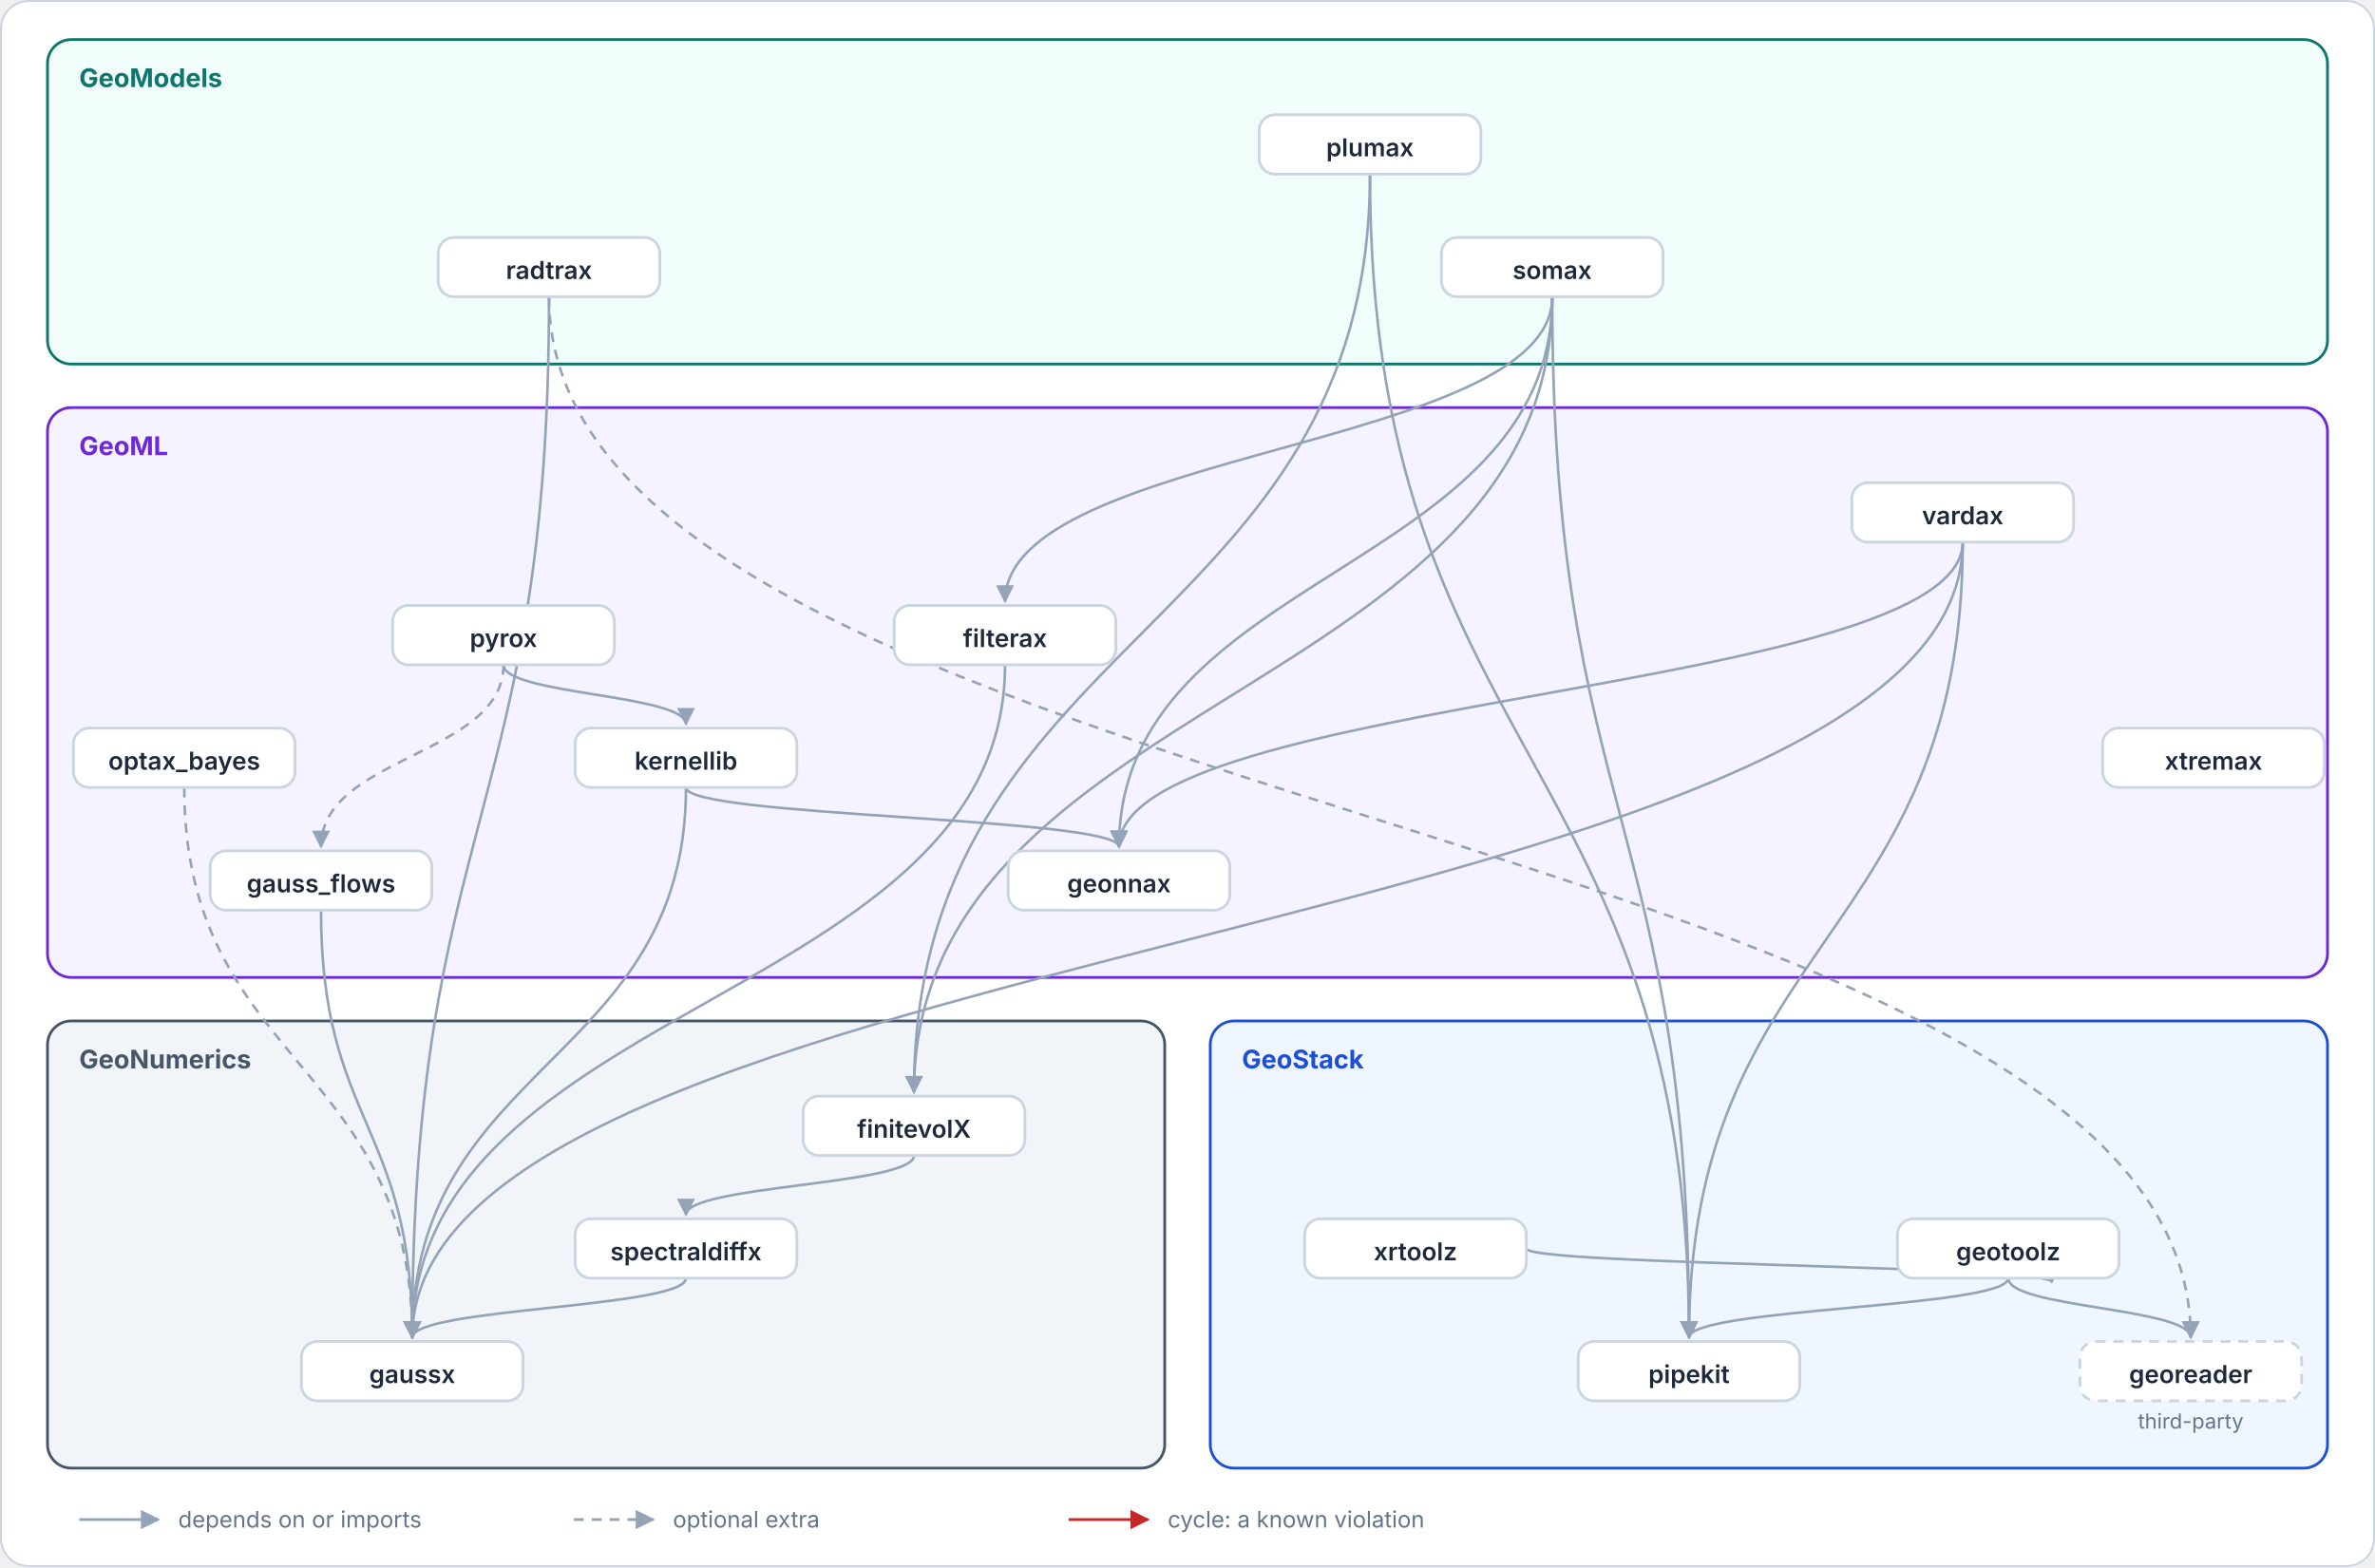
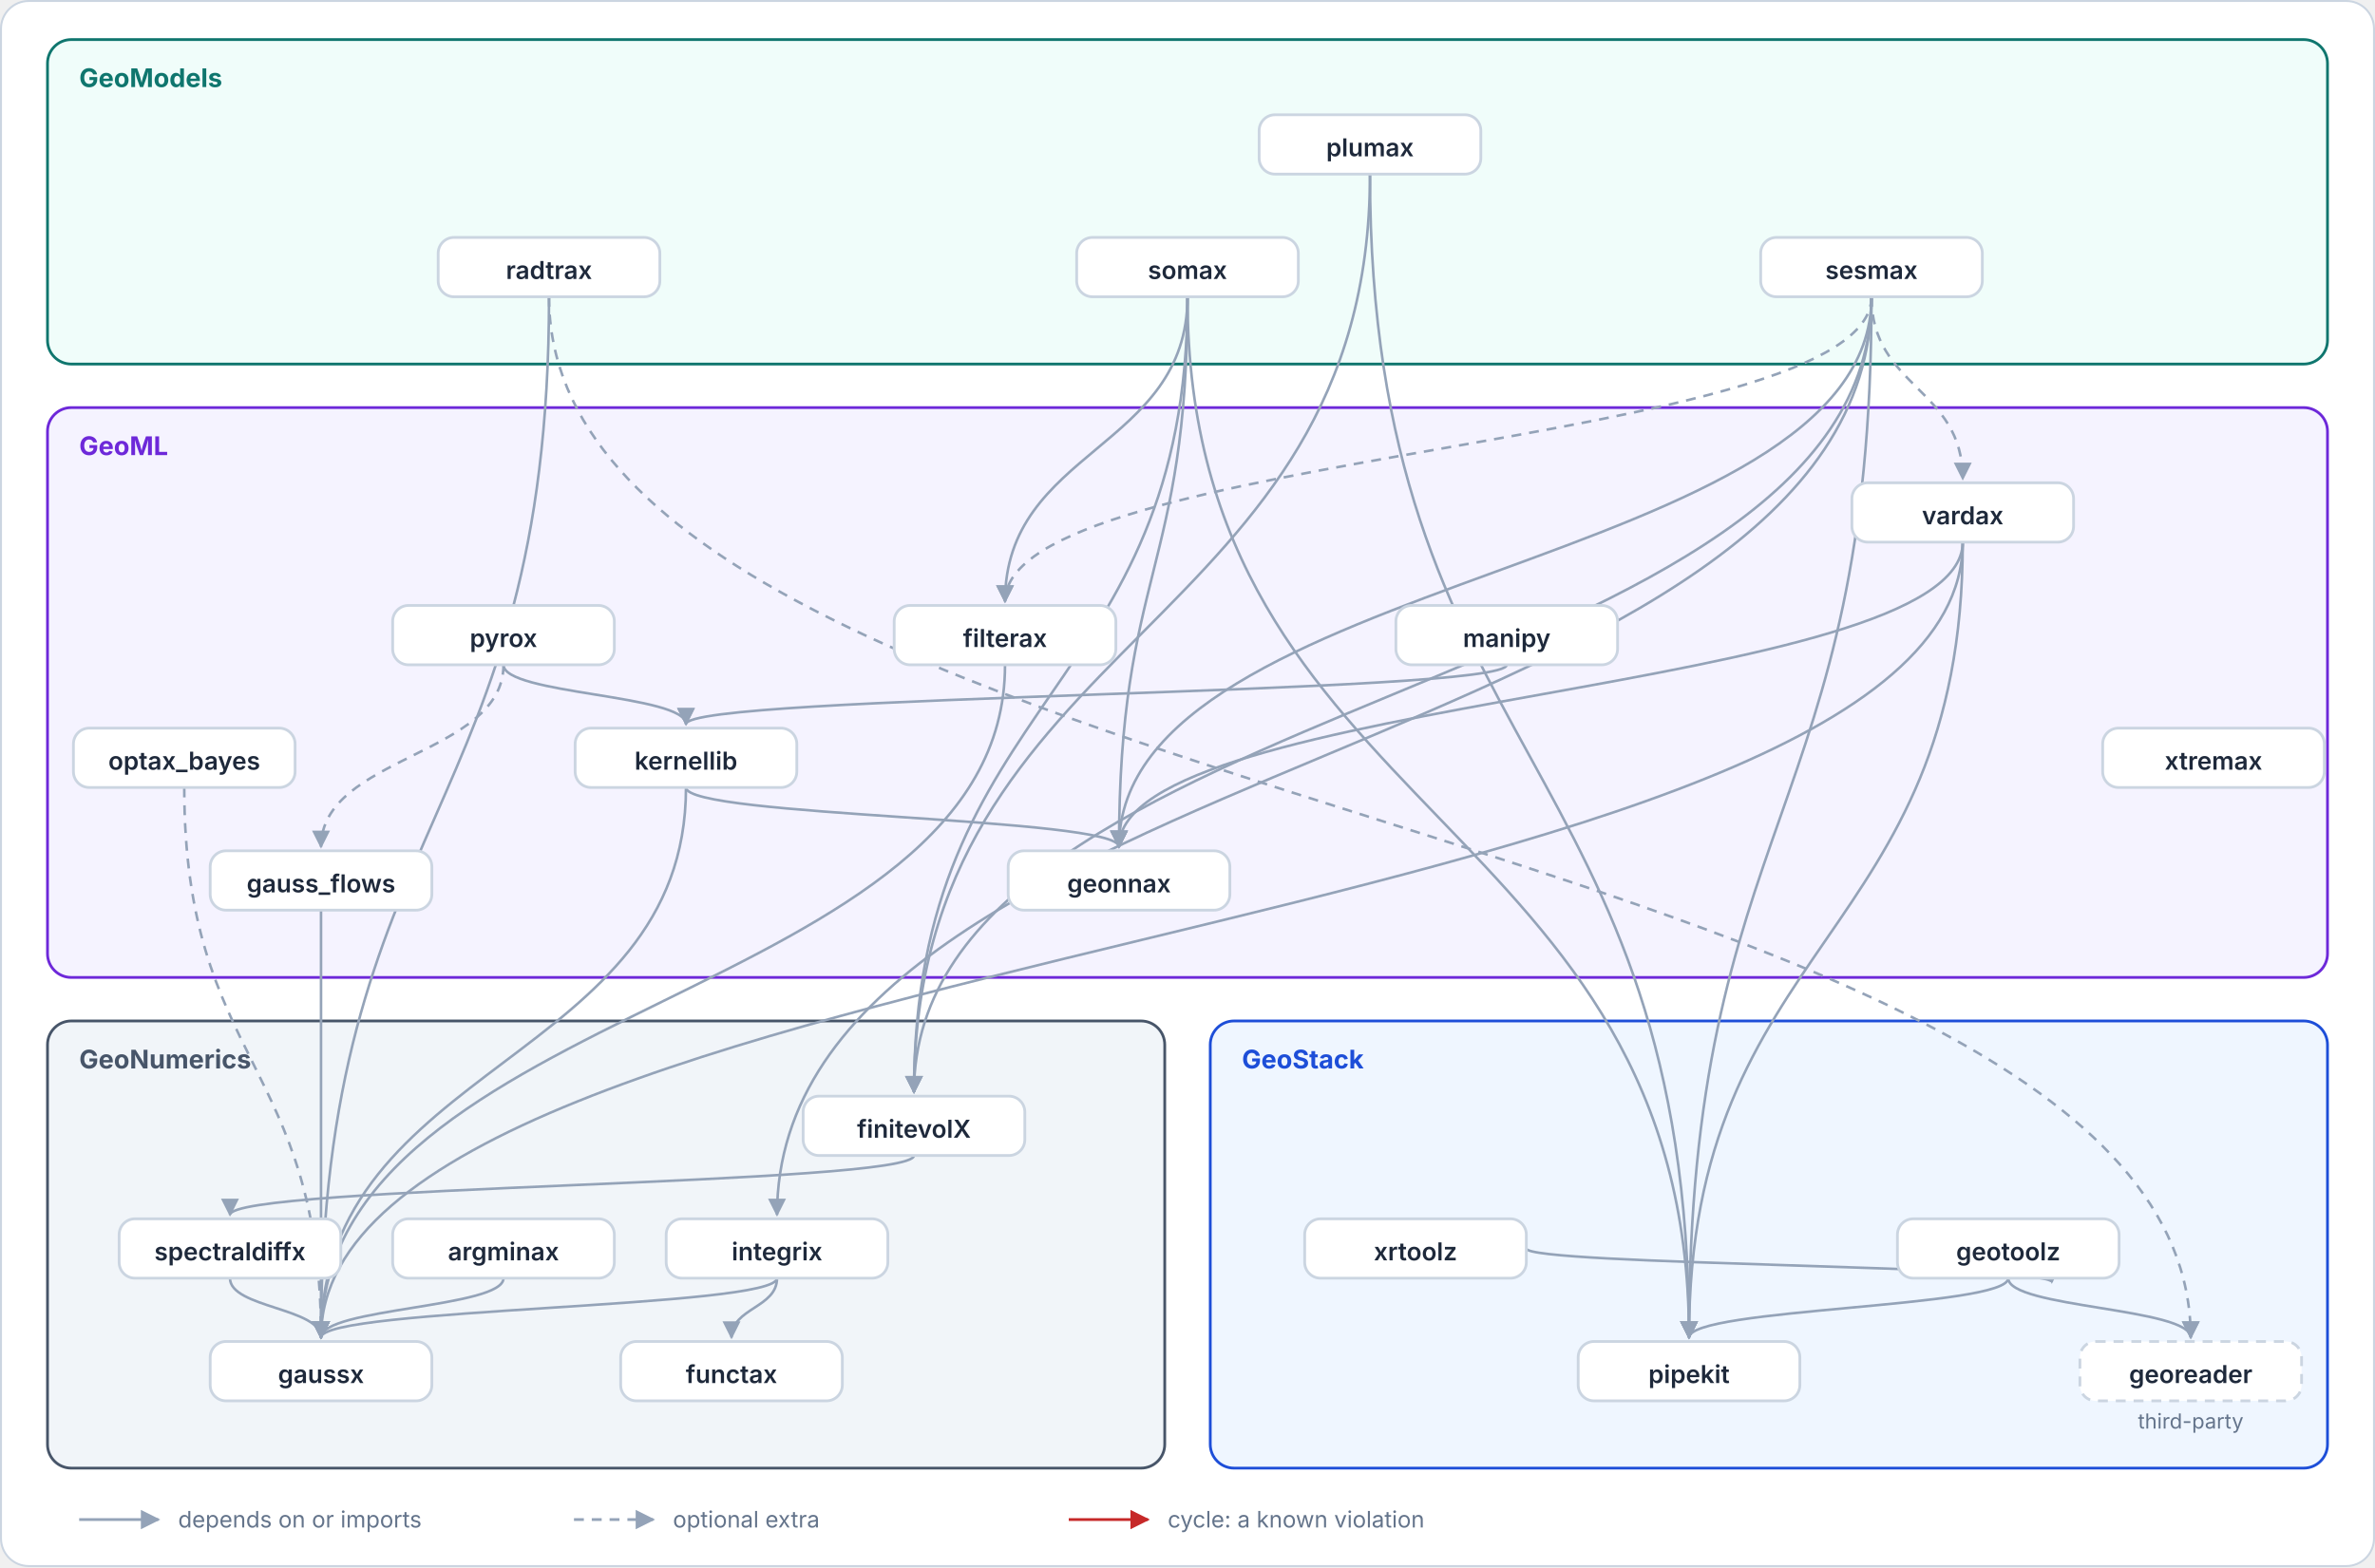
<svg xmlns="http://www.w3.org/2000/svg" viewBox="0 0 1200 792" width="1200" height="792" role="img" aria-label="How the repositories import each other, by layer: imports point down, GeoStack and GeoNumerics sit side by side at the bottom. Solid edges are dependencies or imports, dashed edges optional extras; red edges form a cycle, a known violation. Drawn from the generated graph on the dependency-graph page." font-family="Inter, 'Helvetica Neue', Arial, 'DejaVu Sans', sans-serif">
  <defs>
    <marker id="m94a3b8" viewBox="0 0 10 10" refX="9" refY="5" markerWidth="7" markerHeight="7" orient="auto-start-reverse">
      <path d="M0,0 L10,5 L0,10 z" fill="#94a3b8" />
    </marker>
    <marker id="mc62828" viewBox="0 0 10 10" refX="9" refY="5" markerWidth="7" markerHeight="7" orient="auto-start-reverse">
      <path d="M0,0 L10,5 L0,10 z" fill="#c62828" />
    </marker>
  </defs>
  <rect x="0.5" y="0.5" width="1199" height="791" rx="14" fill="#ffffff" stroke="#cbd5e1" />
  <rect x="24.0" y="20.0" width="1152.0" height="164.0" rx="12" fill="#f0fdfa" stroke="#0f766e" stroke-width="1.4" />
  <text x="40.0" y="44.0" font-size="13" fill="#0f766e" text-anchor="start" font-weight="700">GeoModels</text>
  <rect x="24.0" y="206.0" width="1152.0" height="288.0" rx="12" fill="#f5f3ff" stroke="#6d28d9" stroke-width="1.4" />
  <text x="40.0" y="230.0" font-size="13" fill="#6d28d9" text-anchor="start" font-weight="700">GeoML</text>
  <rect x="24.0" y="516.0" width="564.5" height="226.0" rx="12" fill="#f1f5f9" stroke="#475569" stroke-width="1.4" />
  <text x="40.0" y="540.0" font-size="13" fill="#475569" text-anchor="start" font-weight="700">GeoNumerics</text>
  <rect x="611.5" y="516.0" width="564.5" height="226.0" rx="12" fill="#eff6ff" stroke="#1d4ed8" stroke-width="1.4" />
  <text x="627.5" y="540.0" font-size="13" fill="#1d4ed8" text-anchor="start" font-weight="700">GeoStack</text>
-   <path d="M507.8,336.0 C507.8,506.0 208.3,506.0 208.3,676.0" fill="none" stroke="#94a3b8" stroke-width="1.3" marker-end="url(#m94a3b8)" />
-   <path d="M461.8,584.0 C461.8,599.0 346.6,599.0 346.6,614.0" fill="none" stroke="#94a3b8" stroke-width="1.3" marker-end="url(#m94a3b8)" />
-   <path d="M162.2,460.0 C162.2,568.0 208.3,568.0 208.3,676.0" fill="none" stroke="#94a3b8" stroke-width="1.3" marker-end="url(#m94a3b8)" />
+   <path d="M254.4,646.0 C254.4,661.0 162.2,661.0 162.2,676.0" fill="none" stroke="#94a3b8" stroke-width="1.3" marker-end="url(#m94a3b8)" />
+   <path d="M507.8,336.0 C507.8,506.0 162.2,506.0 162.2,676.0" fill="none" stroke="#94a3b8" stroke-width="1.3" marker-end="url(#m94a3b8)" />
+   <path d="M461.8,584.0 C461.8,599.0 116.2,599.0 116.2,614.0" fill="none" stroke="#94a3b8" stroke-width="1.3" marker-end="url(#m94a3b8)" />
+   <path d="M162.2,460.0 C162.2,568.0 162.2,568.0 162.2,676.0" fill="none" stroke="#94a3b8" stroke-width="1.3" marker-end="url(#m94a3b8)" />
  <path d="M1014.7,646.0 C1014.7,661.0 1106.9,661.0 1106.9,676.0" fill="none" stroke="#94a3b8" stroke-width="1.3" marker-end="url(#m94a3b8)" />
  <path d="M1014.7,646.0 C1014.7,661.0 853.4,661.0 853.4,676.0" fill="none" stroke="#94a3b8" stroke-width="1.3" marker-end="url(#m94a3b8)" />
-   <path d="M346.6,398.0 C346.6,537.0 208.3,537.0 208.3,676.0" fill="none" stroke="#94a3b8" stroke-width="1.3" marker-end="url(#m94a3b8)" />
+   <path d="M392.6,646.0 C392.6,661.0 369.6,661.0 369.6,676.0" fill="none" stroke="#94a3b8" stroke-width="1.3" marker-end="url(#m94a3b8)" />
+   <path d="M392.6,646.0 C392.6,661.0 162.2,661.0 162.2,676.0" fill="none" stroke="#94a3b8" stroke-width="1.3" marker-end="url(#m94a3b8)" />
+   <path d="M346.6,398.0 C346.6,537.0 162.2,537.0 162.2,676.0" fill="none" stroke="#94a3b8" stroke-width="1.3" marker-end="url(#m94a3b8)" />
  <path d="M346.6,398.0 C346.6,413.0 565.4,413.0 565.4,428.0" fill="none" stroke="#94a3b8" stroke-width="1.3" marker-end="url(#m94a3b8)" />
-   <path d="M93.1,398.0 C93.1,537.0 208.3,537.0 208.3,676.0" fill="none" stroke="#94a3b8" stroke-width="1.3" stroke-dasharray="5 4" marker-end="url(#m94a3b8)" />
+   <path d="M761.3,336.0 C761.3,351.0 346.6,351.0 346.6,366.0" fill="none" stroke="#94a3b8" stroke-width="1.3" marker-end="url(#m94a3b8)" />
+   <path d="M93.1,398.0 C93.1,537.0 162.2,537.0 162.2,676.0" fill="none" stroke="#94a3b8" stroke-width="1.3" stroke-dasharray="5 4" marker-end="url(#m94a3b8)" />
  <path d="M692.2,88.0 C692.2,320.0 461.8,320.0 461.8,552.0" fill="none" stroke="#94a3b8" stroke-width="1.3" marker-end="url(#m94a3b8)" />
  <path d="M692.2,88.0 C692.2,382.0 853.4,382.0 853.4,676.0" fill="none" stroke="#94a3b8" stroke-width="1.3" marker-end="url(#m94a3b8)" />
  <path d="M254.4,336.0 C254.4,382.0 162.2,382.0 162.2,428.0" fill="none" stroke="#94a3b8" stroke-width="1.3" stroke-dasharray="5 4" marker-end="url(#m94a3b8)" />
  <path d="M254.4,336.0 C254.4,351.0 346.6,351.0 346.6,366.0" fill="none" stroke="#94a3b8" stroke-width="1.3" marker-end="url(#m94a3b8)" />
-   <path d="M277.4,150.0 C277.4,413.0 208.3,413.0 208.3,676.0" fill="none" stroke="#94a3b8" stroke-width="1.3" marker-end="url(#m94a3b8)" />
+   <path d="M277.4,150.0 C277.4,413.0 162.2,413.0 162.2,676.0" fill="none" stroke="#94a3b8" stroke-width="1.3" marker-end="url(#m94a3b8)" />
  <path d="M277.4,150.0 C277.4,413.0 1106.9,413.0 1106.9,676.0" fill="none" stroke="#94a3b8" stroke-width="1.3" stroke-dasharray="5 4" marker-end="url(#m94a3b8)" />
-   <path d="M784.3,150.0 C784.3,227.0 507.8,227.0 507.8,304.0" fill="none" stroke="#94a3b8" stroke-width="1.3" marker-end="url(#m94a3b8)" />
-   <path d="M784.3,150.0 C784.3,351.0 461.8,351.0 461.8,552.0" fill="none" stroke="#94a3b8" stroke-width="1.3" marker-end="url(#m94a3b8)" />
-   <path d="M784.3,150.0 C784.3,289.0 565.4,289.0 565.4,428.0" fill="none" stroke="#94a3b8" stroke-width="1.3" marker-end="url(#m94a3b8)" />
-   <path d="M784.3,150.0 C784.3,413.0 853.4,413.0 853.4,676.0" fill="none" stroke="#94a3b8" stroke-width="1.3" marker-end="url(#m94a3b8)" />
-   <path d="M346.6,646.0 C346.6,661.0 208.3,661.0 208.3,676.0" fill="none" stroke="#94a3b8" stroke-width="1.3" marker-end="url(#m94a3b8)" />
-   <path d="M991.7,274.0 C991.7,475.0 208.3,475.0 208.3,676.0" fill="none" stroke="#94a3b8" stroke-width="1.3" marker-end="url(#m94a3b8)" />
+   <path d="M945.6,150.0 C945.6,227.0 507.8,227.0 507.8,304.0" fill="none" stroke="#94a3b8" stroke-width="1.3" stroke-dasharray="5 4" marker-end="url(#m94a3b8)" />
+   <path d="M945.6,150.0 C945.6,351.0 461.8,351.0 461.8,552.0" fill="none" stroke="#94a3b8" stroke-width="1.3" marker-end="url(#m94a3b8)" />
+   <path d="M945.6,150.0 C945.6,289.0 565.4,289.0 565.4,428.0" fill="none" stroke="#94a3b8" stroke-width="1.3" marker-end="url(#m94a3b8)" />
+   <path d="M945.6,150.0 C945.6,382.0 392.6,382.0 392.6,614.0" fill="none" stroke="#94a3b8" stroke-width="1.3" marker-end="url(#m94a3b8)" />
+   <path d="M945.6,150.0 C945.6,413.0 853.4,413.0 853.4,676.0" fill="none" stroke="#94a3b8" stroke-width="1.3" marker-end="url(#m94a3b8)" />
+   <path d="M945.6,150.0 C945.6,196.0 991.7,196.0 991.7,242.0" fill="none" stroke="#94a3b8" stroke-width="1.3" stroke-dasharray="5 4" marker-end="url(#m94a3b8)" />
+   <path d="M600.0,150.0 C600.0,227.0 507.8,227.0 507.8,304.0" fill="none" stroke="#94a3b8" stroke-width="1.3" marker-end="url(#m94a3b8)" />
+   <path d="M600.0,150.0 C600.0,351.0 461.8,351.0 461.8,552.0" fill="none" stroke="#94a3b8" stroke-width="1.3" marker-end="url(#m94a3b8)" />
+   <path d="M600.0,150.0 C600.0,289.0 565.4,289.0 565.4,428.0" fill="none" stroke="#94a3b8" stroke-width="1.3" marker-end="url(#m94a3b8)" />
+   <path d="M600.0,150.0 C600.0,413.0 853.4,413.0 853.4,676.0" fill="none" stroke="#94a3b8" stroke-width="1.3" marker-end="url(#m94a3b8)" />
+   <path d="M116.2,646.0 C116.2,661.0 162.2,661.0 162.2,676.0" fill="none" stroke="#94a3b8" stroke-width="1.3" marker-end="url(#m94a3b8)" />
+   <path d="M991.7,274.0 C991.7,475.0 162.2,475.0 162.2,676.0" fill="none" stroke="#94a3b8" stroke-width="1.3" marker-end="url(#m94a3b8)" />
  <path d="M991.7,274.0 C991.7,351.0 565.4,351.0 565.4,428.0" fill="none" stroke="#94a3b8" stroke-width="1.3" marker-end="url(#m94a3b8)" />
  <path d="M991.7,274.0 C991.7,475.0 853.4,475.0 853.4,676.0" fill="none" stroke="#94a3b8" stroke-width="1.3" marker-end="url(#m94a3b8)" />
  <path d="M771.2,631.0 C771.2,639.5 1036.7,639.5 1036.7,648.0" fill="none" stroke="#94a3b8" stroke-width="1.3" marker-end="url(#m94a3b8)" />
  <rect x="636.2" y="58.0" width="112.0" height="30.0" rx="8" fill="#ffffff" stroke="#cbd5e1" stroke-width="1.4" />
  <text x="692.2" y="79.0" font-size="12.5" fill="#1e293b" text-anchor="middle" font-weight="600">plumax</text>
  <rect x="221.4" y="120.0" width="112.0" height="30.0" rx="8" fill="#ffffff" stroke="#cbd5e1" stroke-width="1.4" />
  <text x="277.4" y="141.0" font-size="12.5" fill="#1e293b" text-anchor="middle" font-weight="600">radtrax</text>
-   <rect x="728.3" y="120.0" width="112.0" height="30.0" rx="8" fill="#ffffff" stroke="#cbd5e1" stroke-width="1.4" />
-   <text x="784.3" y="141.0" font-size="12.5" fill="#1e293b" text-anchor="middle" font-weight="600">somax</text>
+   <rect x="544.0" y="120.0" width="112.0" height="30.0" rx="8" fill="#ffffff" stroke="#cbd5e1" stroke-width="1.4" />
+   <text x="600.0" y="141.0" font-size="12.5" fill="#1e293b" text-anchor="middle" font-weight="600">somax</text>
+   <rect x="889.6" y="120.0" width="112.0" height="30.0" rx="8" fill="#ffffff" stroke="#cbd5e1" stroke-width="1.4" />
+   <text x="945.6" y="141.0" font-size="12.5" fill="#1e293b" text-anchor="middle" font-weight="600">sesmax</text>
  <rect x="935.7" y="244.0" width="112.0" height="30.0" rx="8" fill="#ffffff" stroke="#cbd5e1" stroke-width="1.4" />
  <text x="991.7" y="265.0" font-size="12.5" fill="#1e293b" text-anchor="middle" font-weight="600">vardax</text>
  <rect x="198.4" y="306.0" width="112.0" height="30.0" rx="8" fill="#ffffff" stroke="#cbd5e1" stroke-width="1.4" />
  <text x="254.4" y="327.0" font-size="12.5" fill="#1e293b" text-anchor="middle" font-weight="600">pyrox</text>
  <rect x="451.8" y="306.0" width="112.0" height="30.0" rx="8" fill="#ffffff" stroke="#cbd5e1" stroke-width="1.4" />
  <text x="507.8" y="327.0" font-size="12.5" fill="#1e293b" text-anchor="middle" font-weight="600">filterax</text>
+   <rect x="705.3" y="306.0" width="112.0" height="30.0" rx="8" fill="#ffffff" stroke="#cbd5e1" stroke-width="1.4" />
+   <text x="761.3" y="327.0" font-size="12.5" fill="#1e293b" text-anchor="middle" font-weight="600">manipy</text>
  <rect x="37.1" y="368.0" width="112.0" height="30.0" rx="8" fill="#ffffff" stroke="#cbd5e1" stroke-width="1.4" />
  <text x="93.1" y="389.0" font-size="12.5" fill="#1e293b" text-anchor="middle" font-weight="600">optax_bayes</text>
  <rect x="290.6" y="368.0" width="112.0" height="30.0" rx="8" fill="#ffffff" stroke="#cbd5e1" stroke-width="1.4" />
  <text x="346.6" y="389.0" font-size="12.5" fill="#1e293b" text-anchor="middle" font-weight="600">kernellib</text>
  <rect x="1062.4" y="368.0" width="112.0" height="30.0" rx="8" fill="#ffffff" stroke="#cbd5e1" stroke-width="1.4" />
  <text x="1118.4" y="389.0" font-size="12.5" fill="#1e293b" text-anchor="middle" font-weight="600">xtremax</text>
  <rect x="106.2" y="430.0" width="112.0" height="30.0" rx="8" fill="#ffffff" stroke="#cbd5e1" stroke-width="1.4" />
  <text x="162.2" y="451.0" font-size="12.5" fill="#1e293b" text-anchor="middle" font-weight="600">gauss_flows</text>
  <rect x="509.4" y="430.0" width="112.0" height="30.0" rx="8" fill="#ffffff" stroke="#cbd5e1" stroke-width="1.4" />
  <text x="565.4" y="451.0" font-size="12.5" fill="#1e293b" text-anchor="middle" font-weight="600">geonnax</text>
  <rect x="405.8" y="554.0" width="112.0" height="30.0" rx="8" fill="#ffffff" stroke="#cbd5e1" stroke-width="1.4" />
  <text x="461.8" y="575.0" font-size="12.5" fill="#1e293b" text-anchor="middle" font-weight="600">finitevolX</text>
-   <rect x="290.6" y="616.0" width="112.0" height="30.0" rx="8" fill="#ffffff" stroke="#cbd5e1" stroke-width="1.4" />
-   <text x="346.6" y="637.0" font-size="12.5" fill="#1e293b" text-anchor="middle" font-weight="600">spectraldiffx</text>
-   <rect x="152.3" y="678.0" width="112.0" height="30.0" rx="8" fill="#ffffff" stroke="#cbd5e1" stroke-width="1.4" />
-   <text x="208.3" y="699.0" font-size="12.5" fill="#1e293b" text-anchor="middle" font-weight="600">gaussx</text>
+   <rect x="60.2" y="616.0" width="112.0" height="30.0" rx="8" fill="#ffffff" stroke="#cbd5e1" stroke-width="1.4" />
+   <text x="116.2" y="637.0" font-size="12.5" fill="#1e293b" text-anchor="middle" font-weight="600">spectraldiffx</text>
+   <rect x="198.4" y="616.0" width="112.0" height="30.0" rx="8" fill="#ffffff" stroke="#cbd5e1" stroke-width="1.4" />
+   <text x="254.4" y="637.0" font-size="12.5" fill="#1e293b" text-anchor="middle" font-weight="600">argminax</text>
+   <rect x="336.6" y="616.0" width="112.0" height="30.0" rx="8" fill="#ffffff" stroke="#cbd5e1" stroke-width="1.4" />
+   <text x="392.6" y="637.0" font-size="12.5" fill="#1e293b" text-anchor="middle" font-weight="600">integrix</text>
+   <rect x="106.2" y="678.0" width="112.0" height="30.0" rx="8" fill="#ffffff" stroke="#cbd5e1" stroke-width="1.4" />
+   <text x="162.2" y="699.0" font-size="12.5" fill="#1e293b" text-anchor="middle" font-weight="600">gaussx</text>
+   <rect x="313.6" y="678.0" width="112.0" height="30.0" rx="8" fill="#ffffff" stroke="#cbd5e1" stroke-width="1.4" />
+   <text x="369.6" y="699.0" font-size="12.5" fill="#1e293b" text-anchor="middle" font-weight="600">functax</text>
  <rect x="659.2" y="616.0" width="112.0" height="30.0" rx="8" fill="#ffffff" stroke="#cbd5e1" stroke-width="1.4" />
  <text x="715.2" y="637.0" font-size="12.5" fill="#1e293b" text-anchor="middle" font-weight="600">xrtoolz</text>
  <rect x="958.7" y="616.0" width="112.0" height="30.0" rx="8" fill="#ffffff" stroke="#cbd5e1" stroke-width="1.4" />
  <text x="1014.7" y="637.0" font-size="12.5" fill="#1e293b" text-anchor="middle" font-weight="600">geotoolz</text>
  <rect x="797.4" y="678.0" width="112.0" height="30.0" rx="8" fill="#ffffff" stroke="#cbd5e1" stroke-width="1.4" />
  <text x="853.4" y="699.0" font-size="12.5" fill="#1e293b" text-anchor="middle" font-weight="600">pipekit</text>
  <rect x="1050.9" y="678.0" width="112.0" height="30.0" rx="8" fill="#ffffff" stroke="#cbd5e1" stroke-width="1.4" stroke-dasharray="5 4" />
  <text x="1106.9" y="699.0" font-size="12.5" fill="#1e293b" text-anchor="middle" font-weight="600">georeader</text>
  <text x="1106.9" y="722.0" font-size="10.5" fill="#64748b" text-anchor="middle" font-weight="400">third-party</text>
  <path d="M40.0,768.0 L80.0,768.0" fill="none" stroke="#94a3b8" stroke-width="1.4" stroke-linejoin="round" marker-end="url(#m94a3b8)" />
  <text x="90.0" y="772.0" font-size="11.5" fill="#64748b" text-anchor="start" font-weight="400">depends on or imports</text>
  <path d="M290.0,768.0 L330.0,768.0" fill="none" stroke="#94a3b8" stroke-width="1.4" stroke-linejoin="round" stroke-dasharray="5 4" marker-end="url(#m94a3b8)" />
  <text x="340.0" y="772.0" font-size="11.5" fill="#64748b" text-anchor="start" font-weight="400">optional extra</text>
  <path d="M540.0,768.0 L580.0,768.0" fill="none" stroke="#c62828" stroke-width="1.4" stroke-linejoin="round" marker-end="url(#mc62828)" />
  <text x="590.0" y="772.0" font-size="11.5" fill="#64748b" text-anchor="start" font-weight="400">cycle: a known violation</text>
</svg>
